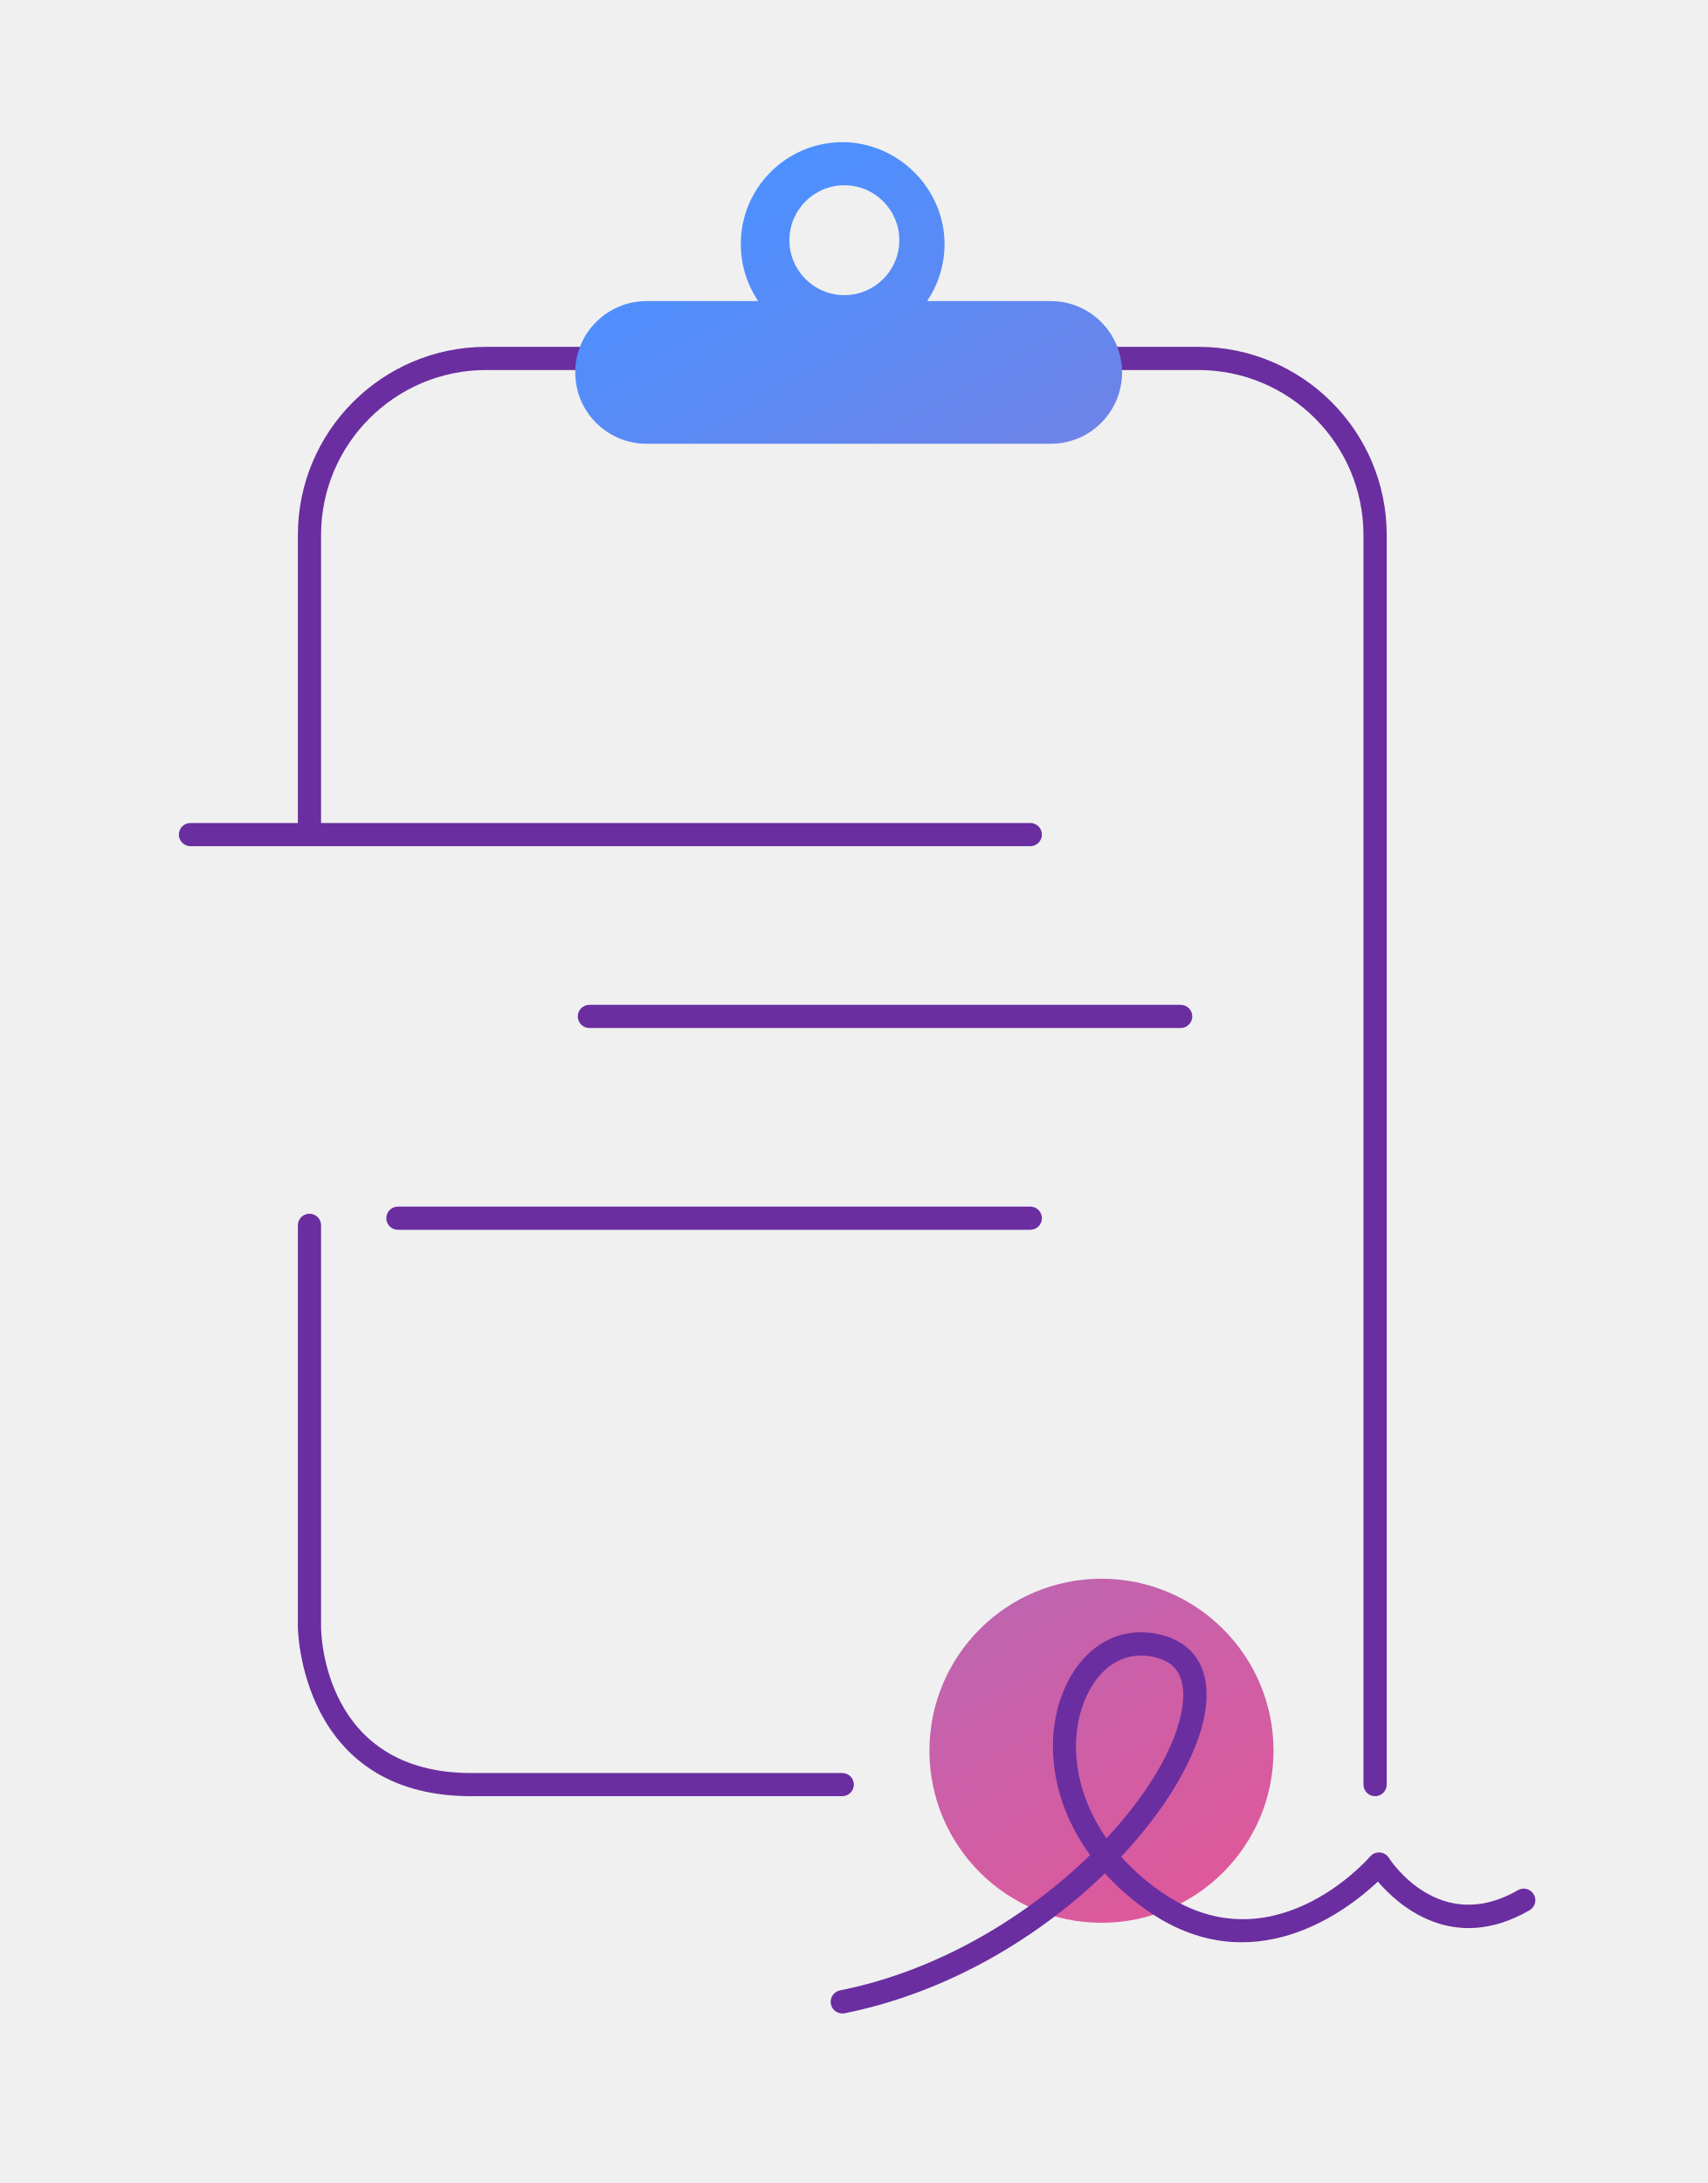
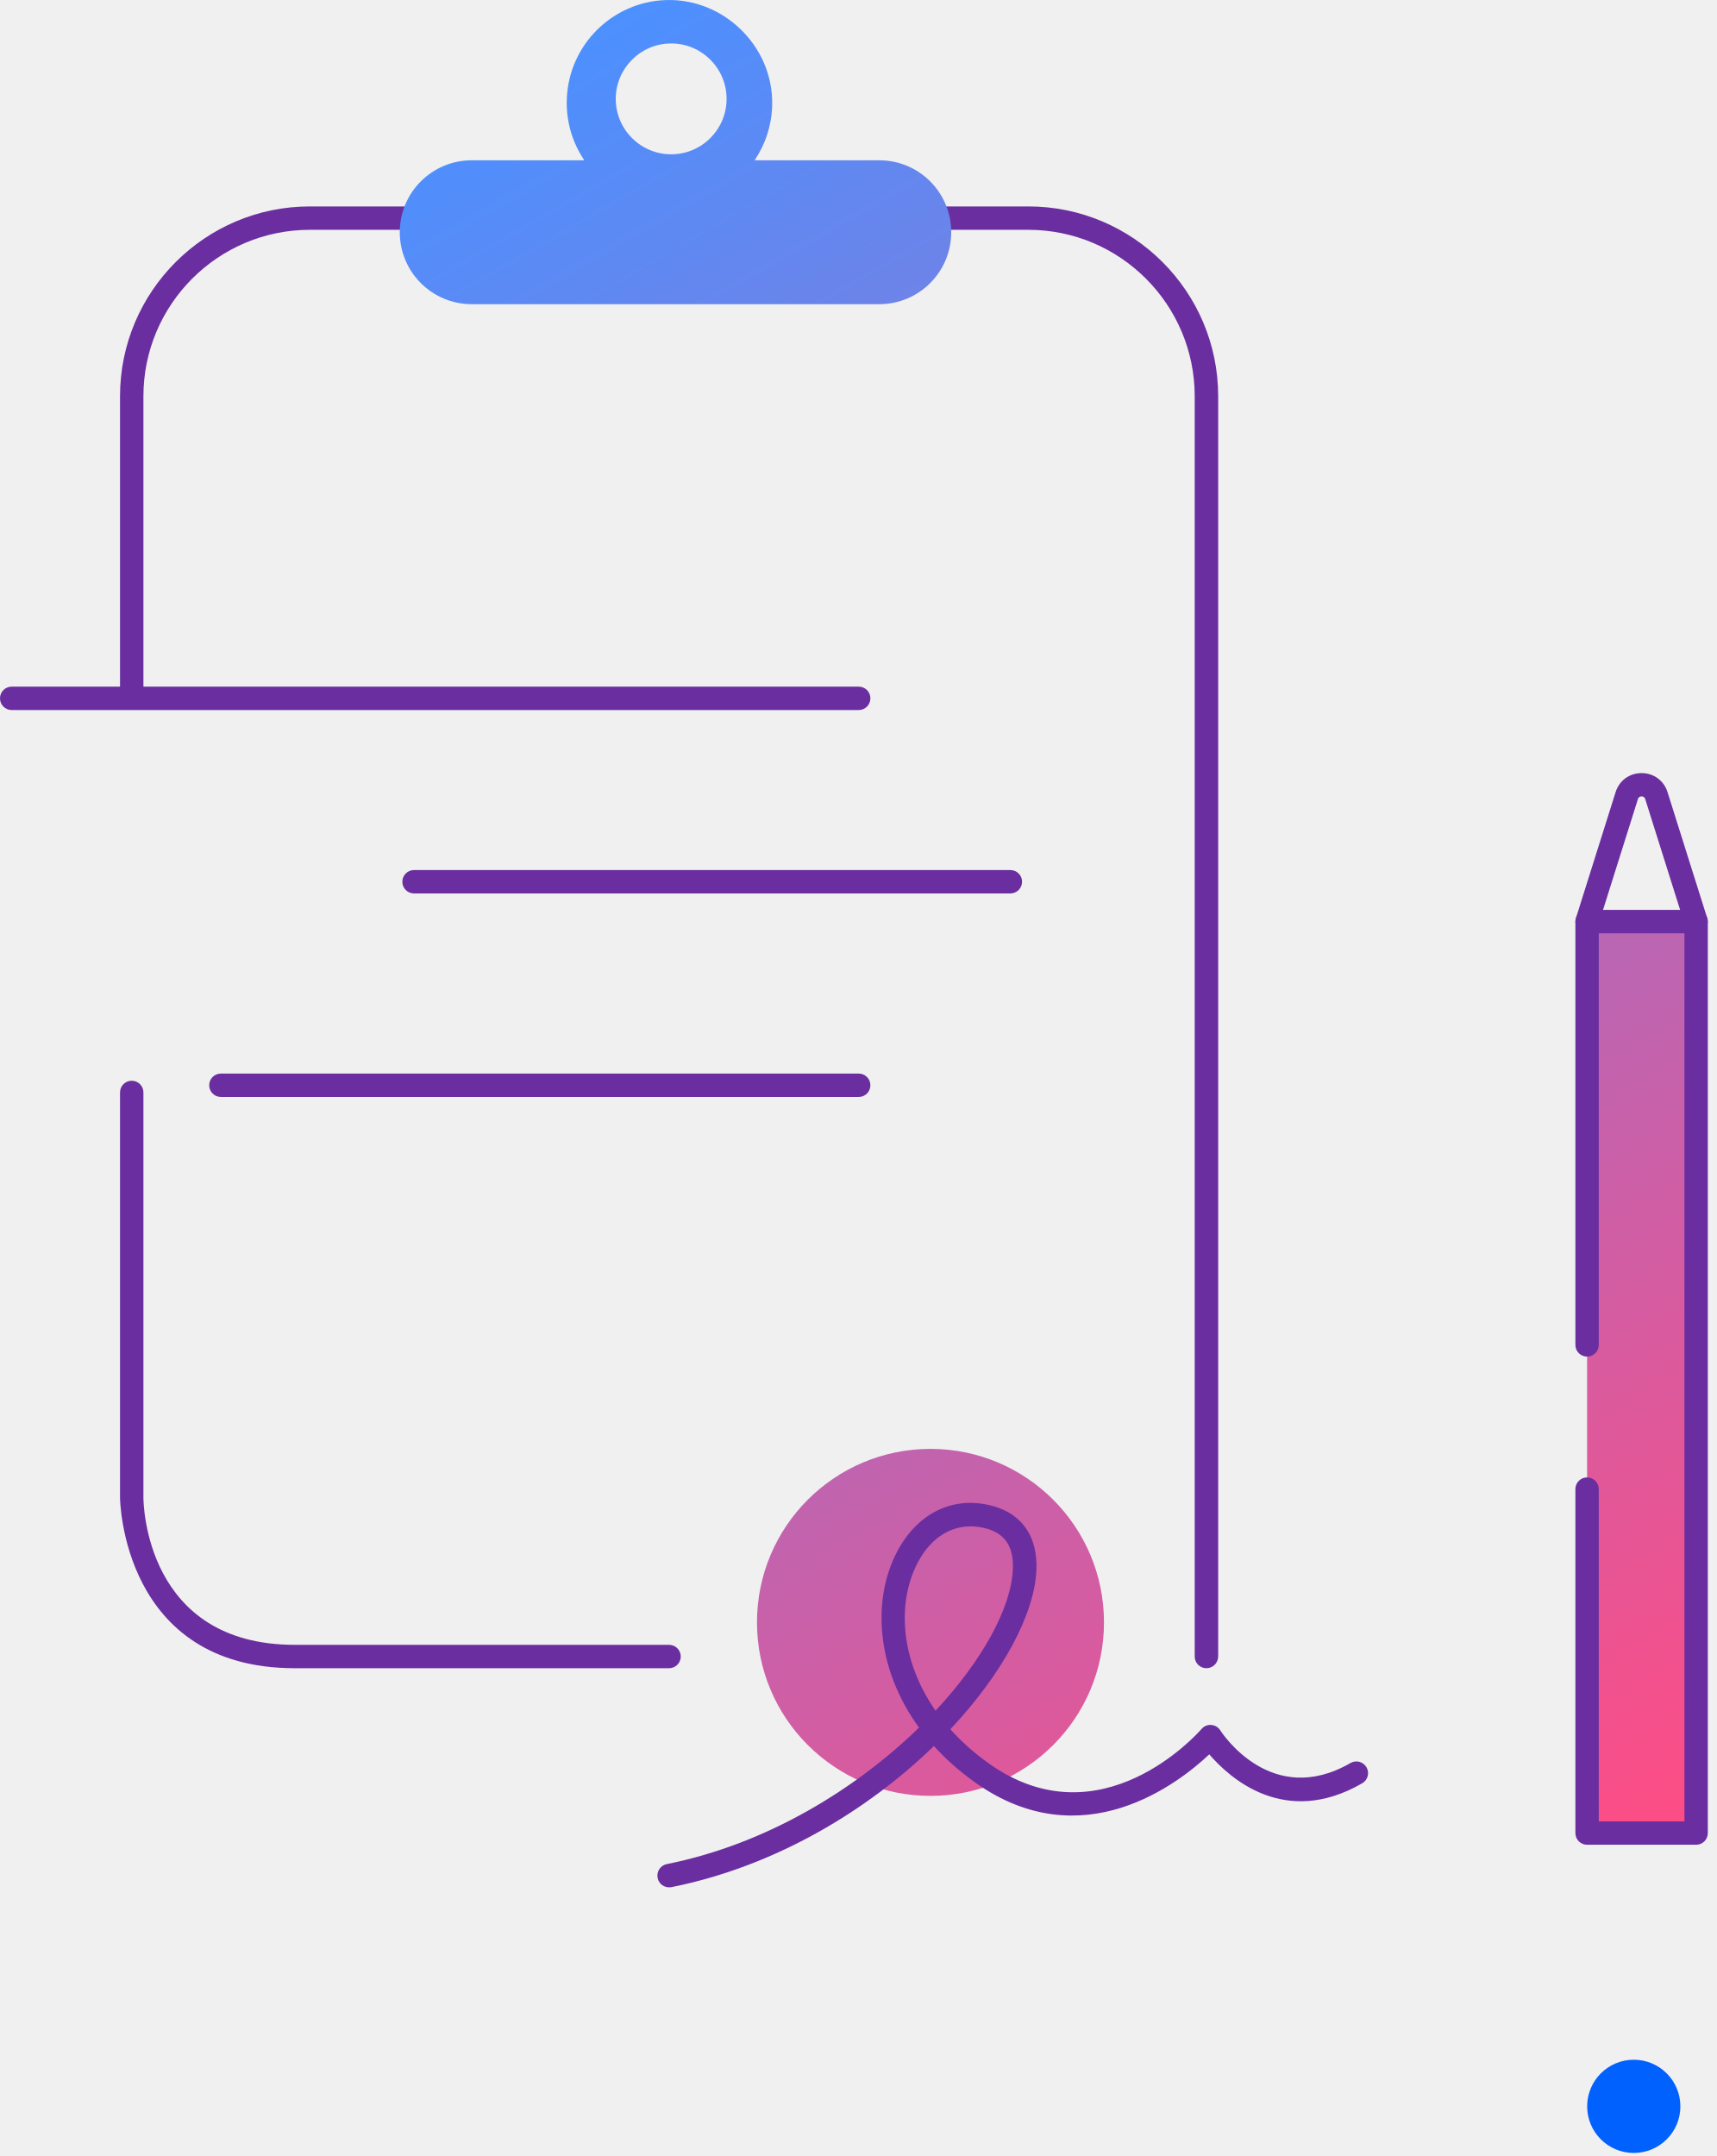
- <svg xmlns="http://www.w3.org/2000/svg" width="97" height="124" viewBox="0 0 97 124" fill="none">
-   <g clip-path="url(#clip0_3012_13175)">
-     <path d="M78.105 102.028C77.741 102.028 77.447 101.734 77.447 101.37V30.391C77.447 25.224 73.241 21.019 68.075 21.019H27.609C22.442 21.019 18.237 25.224 18.237 30.391V47.2C18.237 47.564 17.943 47.858 17.578 47.858C17.214 47.858 16.92 47.564 16.92 47.2V30.391C16.92 24.495 21.714 19.702 27.609 19.702H68.079C73.974 19.702 78.768 24.495 78.768 30.391V101.37C78.764 101.734 78.47 102.028 78.105 102.028Z" fill="#6A2EA0" />
-     <path d="M72.338 99.447C72.338 104.847 67.961 109.219 62.566 109.219C57.171 109.219 52.794 104.842 52.794 99.447C52.794 94.048 57.171 89.676 62.566 89.676C67.961 89.676 72.338 94.048 72.338 99.447ZM59.682 17.103H52.698C52.68 17.103 52.671 17.085 52.68 17.072C53.268 16.194 53.62 15.145 53.65 14.013C53.738 10.615 50.771 7.814 47.382 8.095C44.414 8.341 42.079 10.83 42.079 13.863C42.079 15.049 42.434 16.155 43.049 17.072C43.058 17.085 43.049 17.103 43.031 17.103H36.728C34.489 17.103 32.676 18.916 32.676 21.155C32.676 23.394 34.489 25.207 36.728 25.207H59.682C61.921 25.207 63.734 23.394 63.734 21.155C63.734 18.916 61.921 17.103 59.682 17.103ZM47.961 16.765C46.236 16.765 44.84 15.365 44.84 13.644C44.84 11.923 46.24 10.523 47.961 10.523C49.686 10.523 51.082 11.923 51.082 13.644C51.082 15.365 49.686 16.765 47.961 16.765ZM105.687 59.978H99.546V111.313H105.687V59.978Z" fill="url(#paint0_linear_3012_13175)" />
-     <path d="M58.523 48.065H10.819C10.454 48.065 10.16 47.77 10.16 47.406C10.16 47.042 10.454 46.748 10.819 46.748H58.523C58.887 46.748 59.181 47.042 59.181 47.406C59.181 47.77 58.887 48.065 58.523 48.065Z" fill="#6A2EA0" />
-     <path d="M67.061 58.394H33.479C33.114 58.394 32.82 58.099 32.82 57.735C32.82 57.371 33.114 57.077 33.479 57.077H67.065C67.43 57.077 67.724 57.371 67.724 57.735C67.724 58.099 67.425 58.394 67.061 58.394Z" fill="#6A2EA0" />
-     <path d="M58.524 69.855H22.602C22.238 69.855 21.943 69.561 21.943 69.197C21.943 68.832 22.238 68.538 22.602 68.538H58.524C58.888 68.538 59.182 68.832 59.182 69.197C59.182 69.561 58.888 69.855 58.524 69.855Z" fill="#6A2EA0" />
-     <path d="M47.842 102.028H26.758C17.034 102.028 16.92 92.516 16.92 92.419V69.601C16.92 69.237 17.214 68.942 17.578 68.942C17.943 68.942 18.237 69.237 18.237 69.601V92.419C18.237 92.757 18.36 100.712 26.758 100.712H47.842C48.206 100.712 48.5 101.006 48.5 101.37C48.5 101.734 48.206 102.028 47.842 102.028Z" fill="#6A2EA0" />
-     <path d="M47.842 114.368C47.534 114.368 47.258 114.153 47.196 113.837C47.126 113.482 47.354 113.135 47.714 113.06C53.373 111.928 58.39 108.811 61.92 105.374C59.532 102.09 59.295 98.328 60.581 95.672C61.722 93.306 63.856 92.248 66.138 92.911C67.758 93.381 68.61 94.658 68.531 96.497C68.425 98.973 66.648 102.314 63.684 105.466C64.29 106.146 65.015 106.796 65.857 107.397C72.144 111.857 77.605 105.712 77.833 105.448C77.969 105.29 78.166 105.207 78.382 105.224C78.588 105.242 78.777 105.352 78.886 105.527C79.001 105.707 81.784 109.935 86.222 107.367C86.538 107.187 86.937 107.292 87.122 107.608C87.306 107.924 87.196 108.324 86.88 108.508C82.534 111.023 79.422 108.227 78.267 106.879C76.551 108.499 71.121 112.753 65.094 108.473C64.194 107.832 63.417 107.138 62.758 106.41C59.08 109.987 53.9 113.17 47.973 114.36C47.925 114.368 47.881 114.368 47.842 114.368ZM64.821 94.039C63.557 94.039 62.451 94.82 61.762 96.247C60.691 98.464 60.888 101.607 62.85 104.421C65.506 101.572 67.117 98.609 67.205 96.445C67.258 95.216 66.784 94.474 65.761 94.175C65.445 94.083 65.129 94.039 64.821 94.039Z" fill="#6A2EA0" />
-   </g>
+ <svg xmlns="http://www.w3.org/2000/svg" width="168" height="211" viewBox="0 0 168 211" fill="none">
+   <path d="M118.069 163.262C117.436 163.262 116.925 162.751 116.925 162.118V38.778C116.925 29.799 109.617 22.491 100.639 22.491H30.322C21.343 22.491 14.036 29.799 14.036 38.778V67.986C14.036 68.619 13.524 69.13 12.891 69.13C12.258 69.13 11.747 68.619 11.747 67.986V38.778C11.747 28.533 20.077 20.203 30.322 20.203H100.646C110.891 20.203 119.221 28.533 119.221 38.778V162.118C119.213 162.751 118.702 163.262 118.069 163.262Z" fill="#6A2EA0" />
+   <path d="M108.046 158.777C108.046 168.16 100.441 175.757 91.066 175.757C81.69 175.757 74.085 168.152 74.085 158.777C74.085 149.394 81.69 141.797 91.066 141.797C100.441 141.797 108.046 149.394 108.046 158.777ZM86.054 15.687H73.917C73.887 15.687 73.871 15.656 73.887 15.633C74.909 14.108 75.519 12.285 75.573 10.317C75.725 4.412 70.569 -0.454 64.68 0.034C59.523 0.461 55.465 4.786 55.465 10.057C55.465 12.117 56.083 14.039 57.151 15.633C57.166 15.656 57.151 15.687 57.12 15.687H46.166C42.276 15.687 39.125 18.837 39.125 22.728C39.125 26.618 42.276 29.769 46.166 29.769H86.054C89.944 29.769 93.095 26.618 93.095 22.728C93.095 18.837 89.944 15.687 86.054 15.687ZM65.686 15.1C62.689 15.1 60.263 12.666 60.263 9.676C60.263 6.686 62.696 4.252 65.686 4.252C68.684 4.252 71.11 6.686 71.11 9.676C71.11 12.666 68.684 15.1 65.686 15.1ZM165.997 90.192H155.326V179.396H165.997V90.192Z" fill="url(#paint0_linear_3863_12628)" />
+   <path d="M159.895 210.702C162.414 210.702 164.456 208.66 164.456 206.141C164.456 203.621 162.414 201.579 159.895 201.579C157.375 201.579 155.333 203.621 155.333 206.141C155.333 208.66 157.375 210.702 159.895 210.702Z" fill="#0061FF" />
+   <path d="M84.04 69.489H1.144C0.511 69.489 0 68.978 0 68.344C0 67.711 0.511 67.2 1.144 67.2H84.04C84.673 67.2 85.184 67.711 85.184 68.344C85.184 68.978 84.673 69.489 84.04 69.489Z" fill="#6A2EA0" />
+   <path d="M98.877 87.438H40.521C39.888 87.438 39.377 86.927 39.377 86.294C39.377 85.66 39.888 85.149 40.521 85.149H98.885C99.518 85.149 100.029 85.66 100.029 86.294C100.029 86.927 99.51 87.438 98.877 87.438Z" fill="#6A2EA0" />
+   <path d="M84.04 107.355H21.618C20.985 107.355 20.474 106.844 20.474 106.211C20.474 105.578 20.985 105.067 21.618 105.067H84.04C84.673 105.067 85.184 105.578 85.184 106.211C85.184 106.844 84.673 107.355 84.04 107.355Z" fill="#6A2EA0" />
+   <path d="M65.48 163.262H28.842C11.945 163.262 11.747 146.732 11.747 146.564V106.913C11.747 106.28 12.258 105.768 12.891 105.768C13.524 105.768 14.036 106.28 14.036 106.913V146.564C14.036 147.152 14.249 160.974 28.842 160.974H65.48C66.113 160.974 66.624 161.485 66.624 162.118C66.624 162.751 66.113 163.262 65.48 163.262Z" fill="#6A2EA0" />
+   <path d="M165.998 180.54H155.326C154.693 180.54 154.182 180.029 154.182 179.396V145.733C154.182 145.1 154.693 144.589 155.326 144.589C155.959 144.589 156.47 145.1 156.47 145.733V178.252H164.854V91.336H156.47V131.621C156.47 132.254 155.959 132.765 155.326 132.765C154.693 132.765 154.182 132.254 154.182 131.621V90.192C154.182 89.559 154.693 89.047 155.326 89.047H165.998C166.631 89.047 167.142 89.559 167.142 90.192V179.396C167.142 180.029 166.631 180.54 165.998 180.54Z" fill="#6A2EA0" />
+   <path d="M155.326 91.336C155.212 91.336 155.097 91.321 154.983 91.282C154.38 91.092 154.044 90.451 154.235 89.848L158.118 77.521C158.476 76.385 159.476 75.66 160.658 75.66C161.848 75.66 162.84 76.392 163.198 77.521L167.081 89.848C167.272 90.451 166.936 91.092 166.333 91.282C165.731 91.473 165.09 91.138 164.899 90.535L161.017 78.208C160.948 77.987 160.78 77.941 160.658 77.941C160.528 77.941 160.368 77.987 160.3 78.208L156.417 90.535C156.264 91.023 155.814 91.336 155.326 91.336Z" fill="#6A2EA0" />
+   <path d="M65.48 184.705C64.946 184.705 64.466 184.332 64.359 183.782C64.237 183.164 64.634 182.562 65.259 182.432C75.092 180.464 83.811 175.048 89.944 169.075C85.794 163.369 85.382 156.832 87.617 152.217C89.601 148.105 93.308 146.267 97.275 147.419C100.09 148.235 101.569 150.455 101.432 153.651C101.249 157.953 98.16 163.758 93.01 169.235C94.063 170.418 95.322 171.547 96.787 172.592C107.71 180.342 117.2 169.663 117.596 169.205C117.833 168.93 118.176 168.785 118.55 168.816C118.908 168.846 119.236 169.037 119.427 169.342C119.625 169.655 124.462 177.001 132.174 172.538C132.723 172.226 133.417 172.409 133.738 172.958C134.058 173.507 133.867 174.201 133.318 174.522C125.766 178.893 120.358 174.034 118.351 171.692C115.369 174.506 105.933 181.898 95.459 174.461C93.895 173.347 92.545 172.142 91.401 170.875C85.008 177.092 76.007 182.623 65.709 184.69C65.625 184.705 65.549 184.705 65.48 184.705ZM94.986 149.379C92.789 149.379 90.867 150.737 89.669 153.216C87.808 157.068 88.151 162.53 91.561 167.42C96.176 162.469 98.976 157.32 99.128 153.559C99.22 151.423 98.396 150.134 96.619 149.616C96.069 149.455 95.52 149.379 94.986 149.379Z" fill="#6A2EA0" />
  <defs>
-     <linearGradient id="paint0_linear_3012_13175" x1="39.421" y1="12.057" x2="98.967" y2="115.194" gradientUnits="userSpaceOnUse">
+     <linearGradient id="paint0_linear_3863_12628" x1="50.845" y1="6.918" x2="154.319" y2="186.14" gradientUnits="userSpaceOnUse">
      <stop stop-color="#4C90FF" />
      <stop offset="1" stop-color="#FF4C84" />
    </linearGradient>
-     <clipPath id="clip0_3012_13175">
-       <rect width="97" height="124" fill="white" />
-     </clipPath>
  </defs>
</svg>
